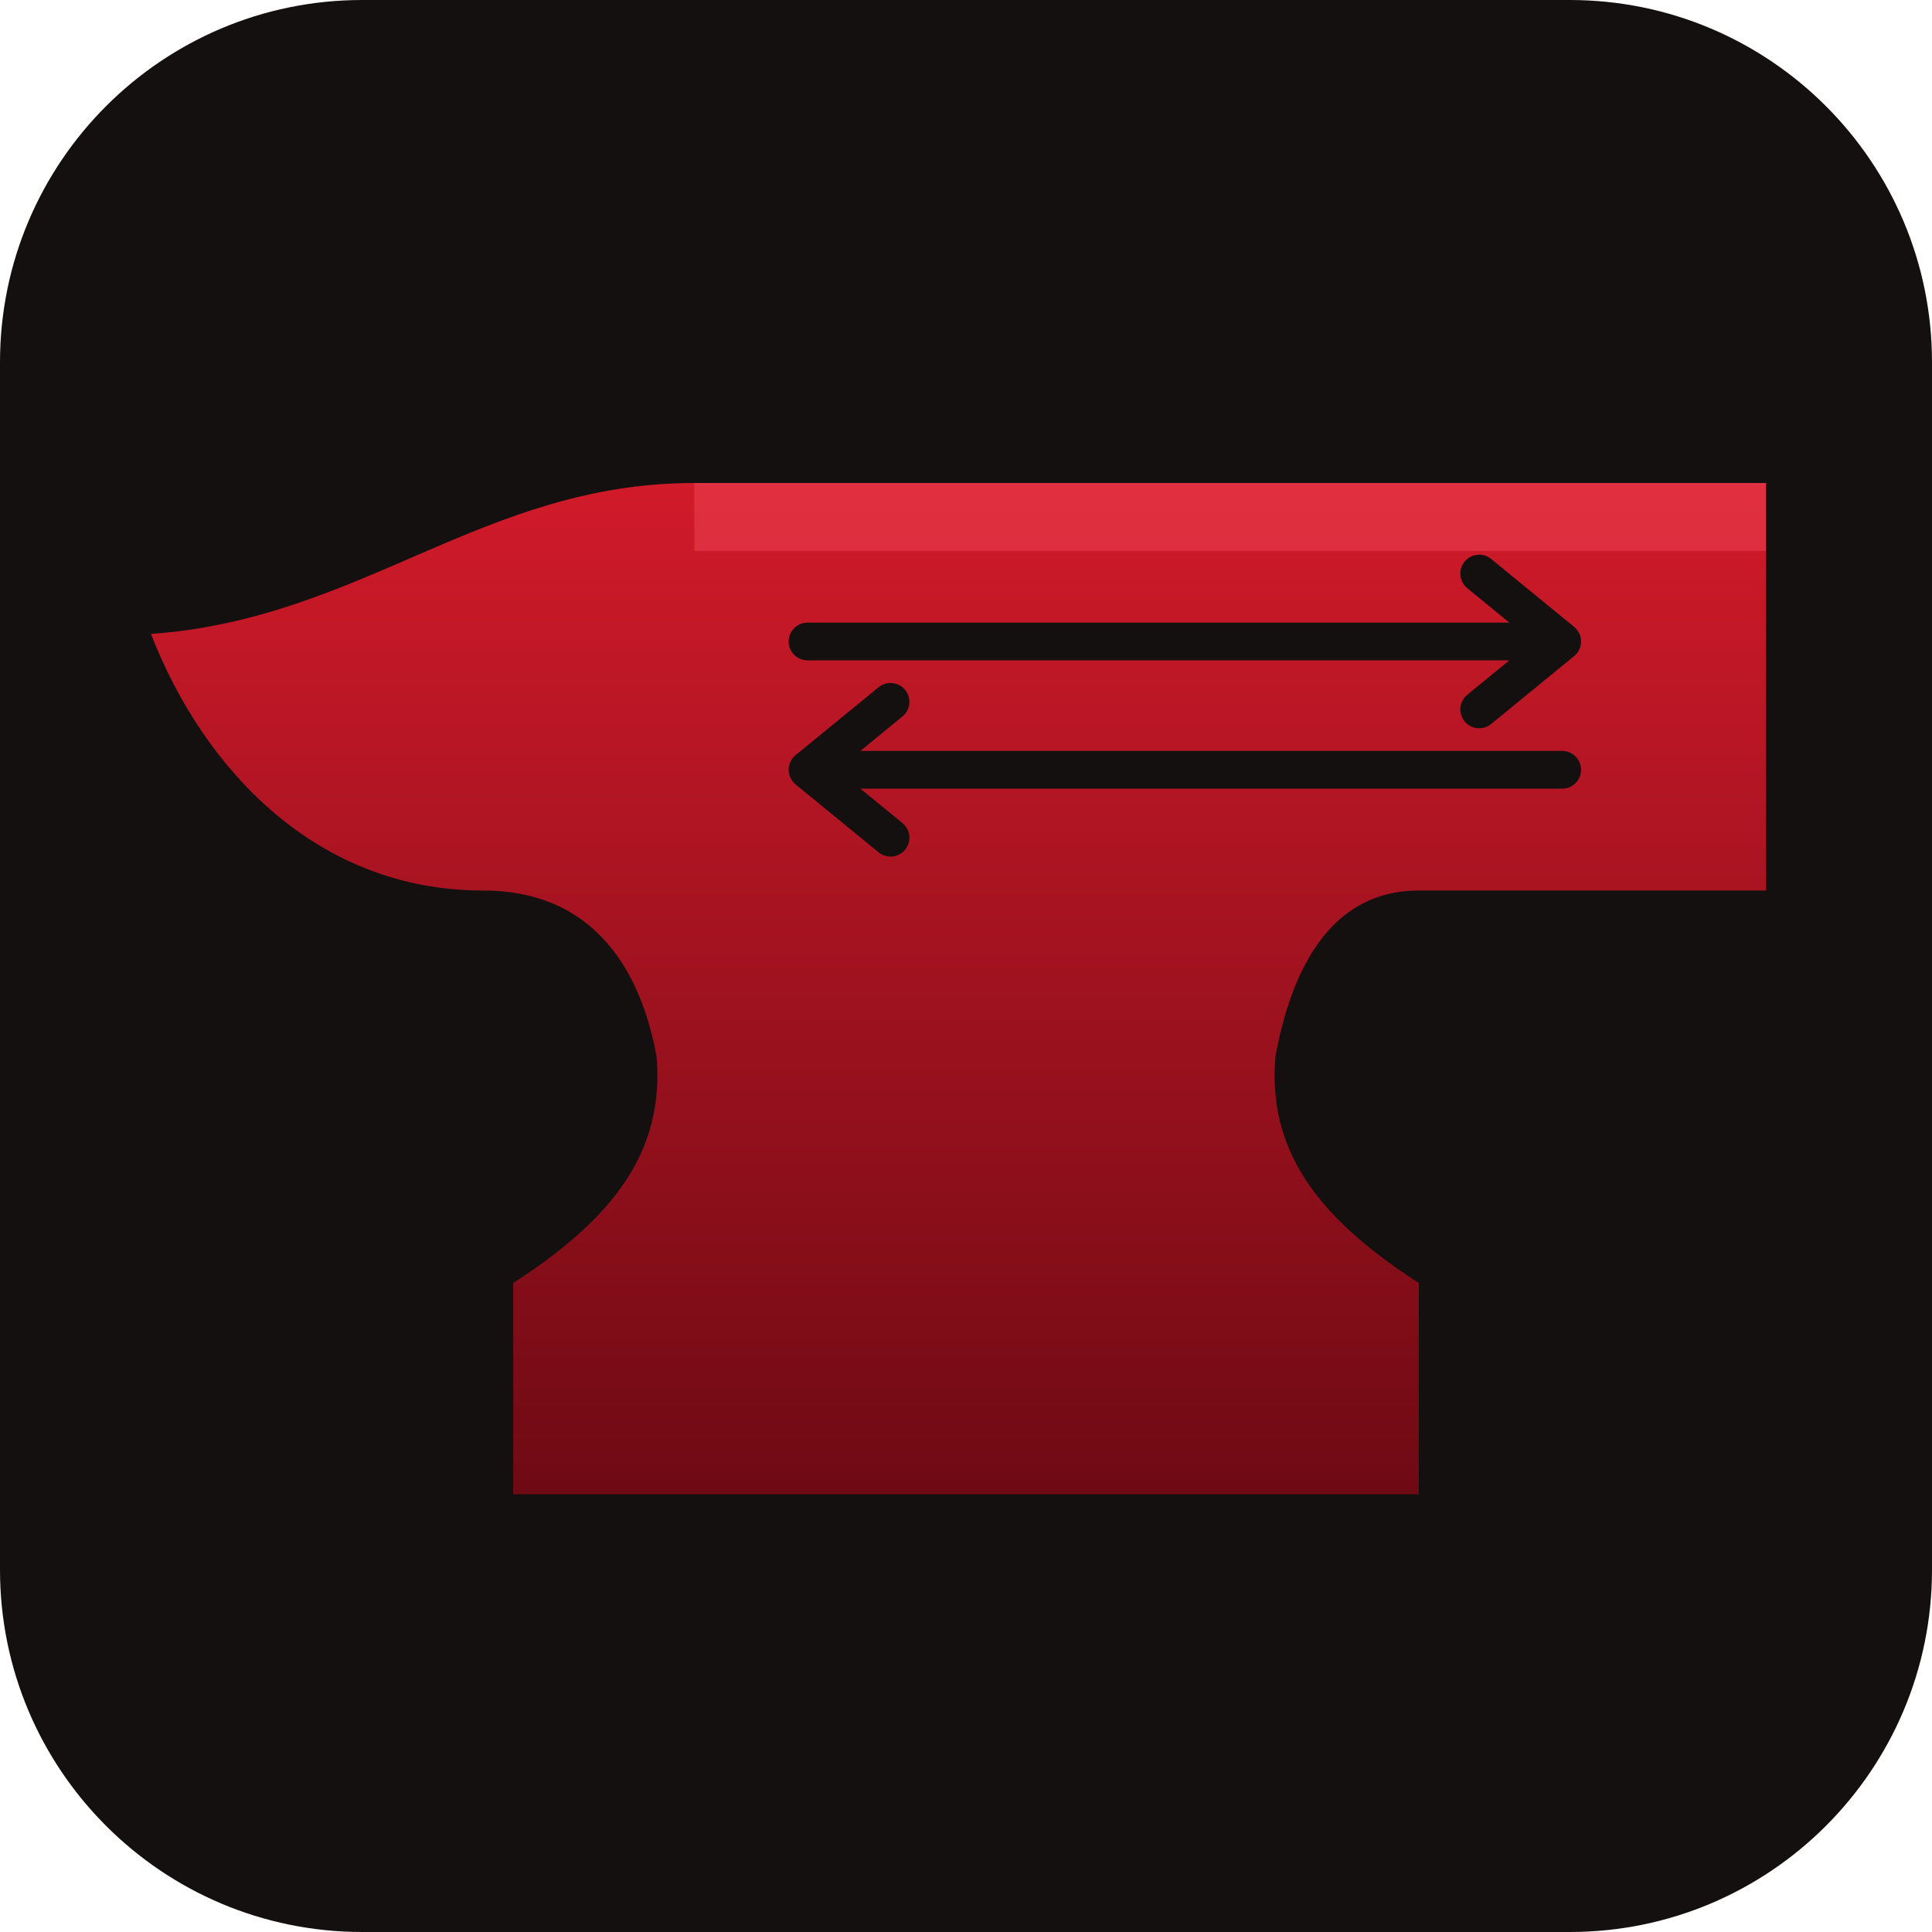
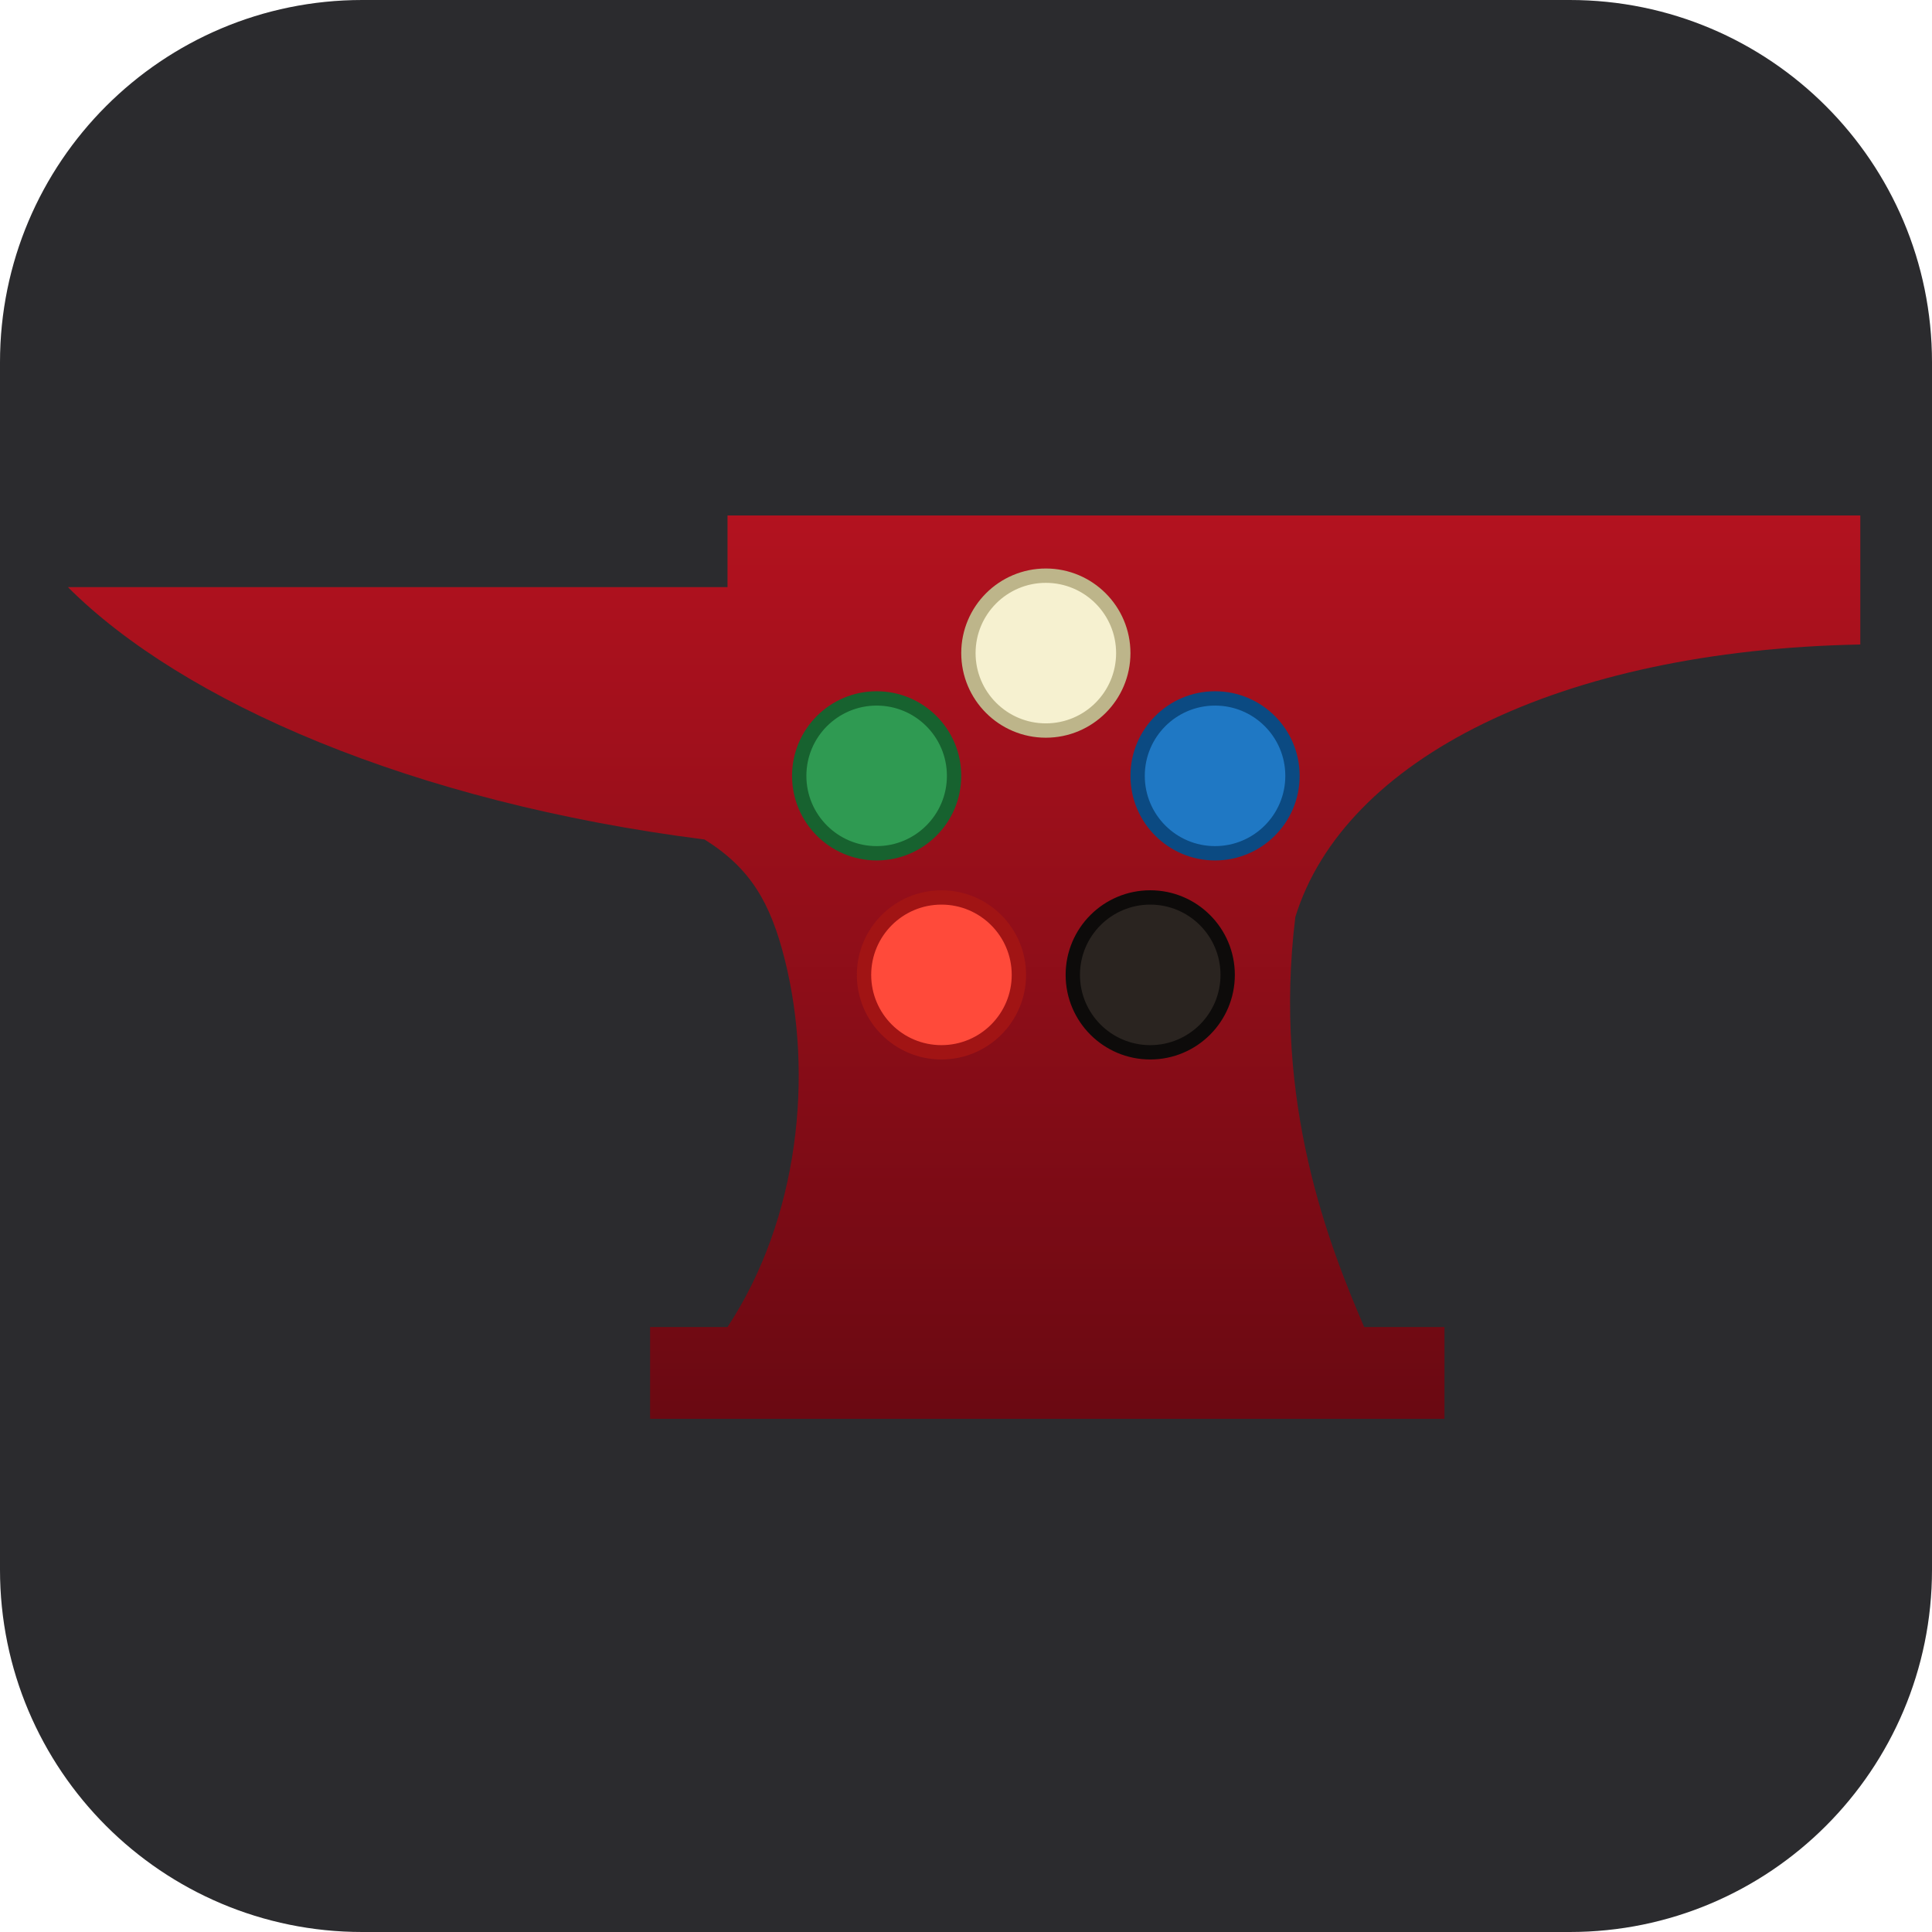
<svg xmlns="http://www.w3.org/2000/svg" viewBox="0 0 512 512">
  <defs>
    <linearGradient id="b" x1="0" y1="0" x2="0" y2="1">
-       <stop offset="0" stop-color="#d11a2a" />
-       <stop offset="1" stop-color="#6e0a14" />
+       <stop offset="0" stop-color="#b3121f" />
+       <stop offset="1" stop-color="#6a0912" />
    </linearGradient>
  </defs>
-   <rect width="512" height="512" rx="96" fill="#14100f" />
-   <path d="M40 168C96 164 128 128 184 128H468V236H376C352 236 342 258 338 280C336 304 348 322 376 340V396H136V340C164 322 176 304 174 280C170 258 158 236 128 236C84 236 54 204 40 168Z" fill="url(#b)" />
-   <path d="M184 128H468V146H184Z" fill="#ff5a66" opacity=".35" />
-   <g fill="none" stroke="#14100f" stroke-width="10" stroke-linecap="round" stroke-linejoin="round">
-     <path d="M214 170h200m-22-18 22 18-22 18" />
-     <path d="M414 208H214m22-18-22 18 22 18" transform="translate(0 -4)" />
+   <rect width="512" height="512" rx="96" fill="#2b2b2e" />
+   <g transform="translate(-58 -574) scale(.76)">
+     <path d="M100 960H330V935H725V980C620 982 545 1020 528 1075C520 1140 540 1190 552 1218H580V1250H303V1218H330C355 1180 360 1130 350 1090C345 1070 338 1058 322 1048C220 1035 140 1000 100 960Z" fill="url(#b)" />
+     <circle cx="441.0" cy="983.0" r="27" fill="#f6f1d0" stroke="#bdb58a" stroke-width="5" />
+     <circle cx="500.0" cy="1025.8" r="27" fill="#1f78c4" stroke="#0b4a82" stroke-width="5" />
+     <circle cx="477.4" cy="1095.2" r="27" fill="#2a2420" stroke="#0d0b0a" stroke-width="5" />
+     <circle cx="404.6" cy="1095.2" r="27" fill="#ff4a3a" stroke="#a11414" stroke-width="5" />
+     <circle cx="382.0" cy="1025.8" r="27" fill="#2f9a52" stroke="#17622f" stroke-width="5" />
  </g>
</svg>
